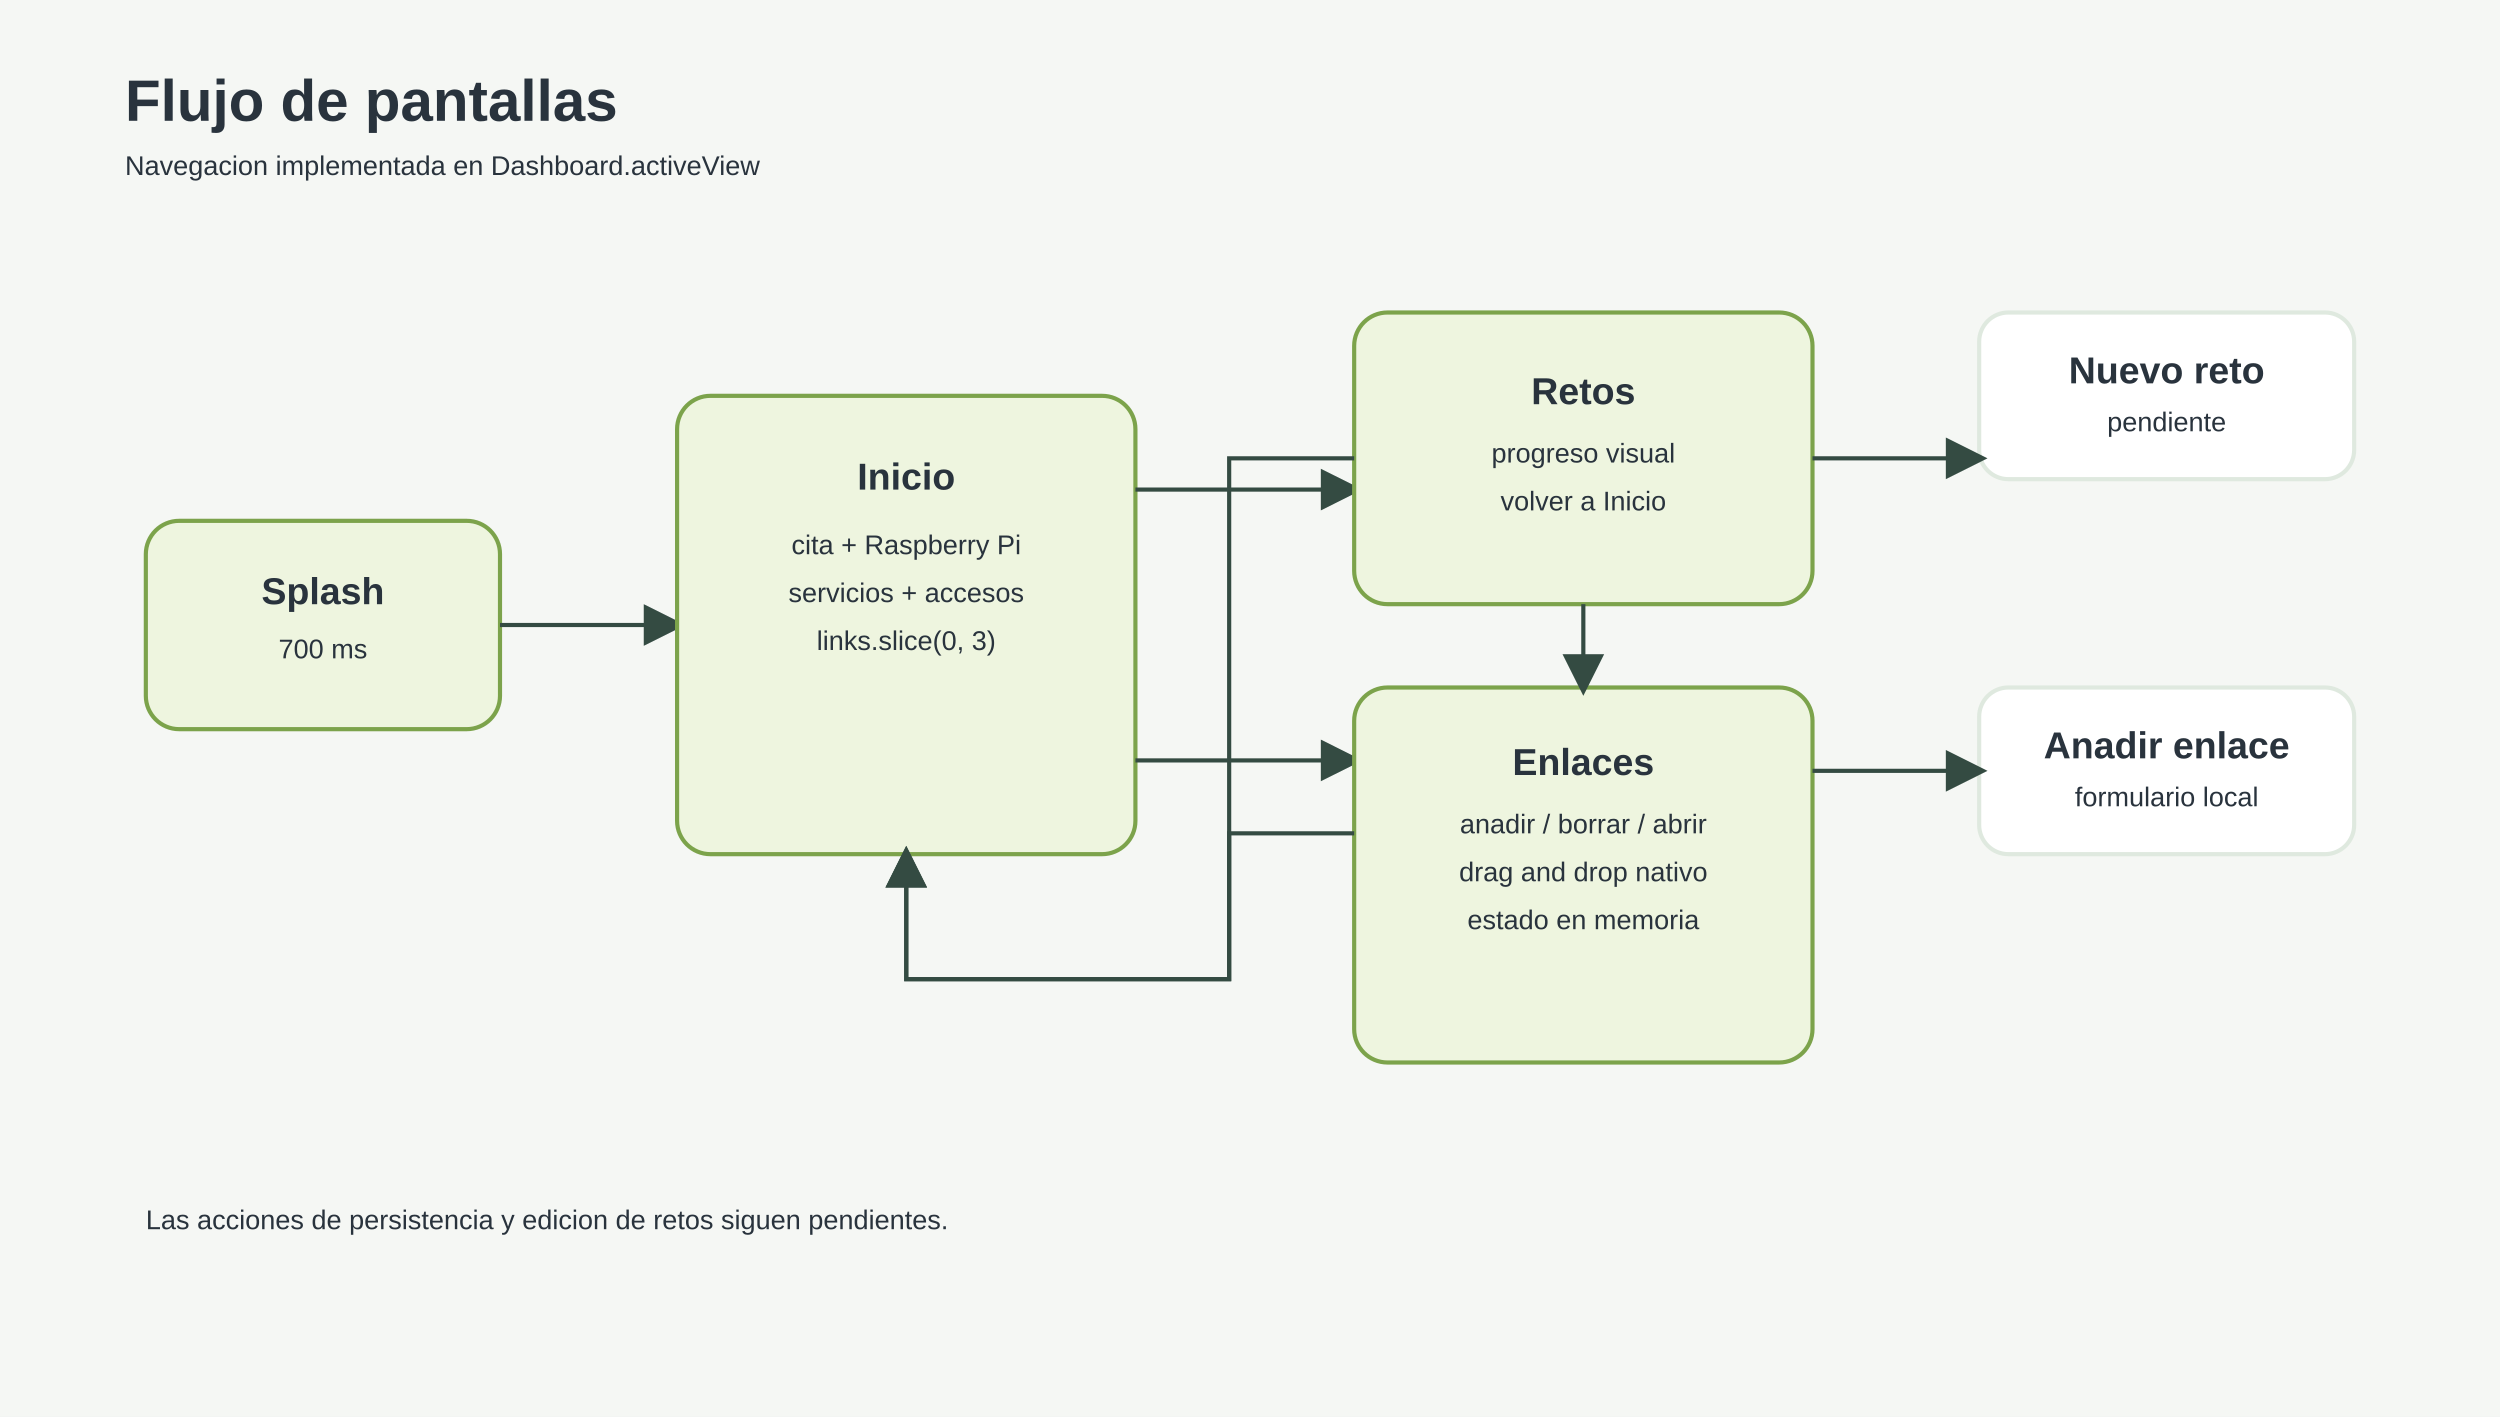
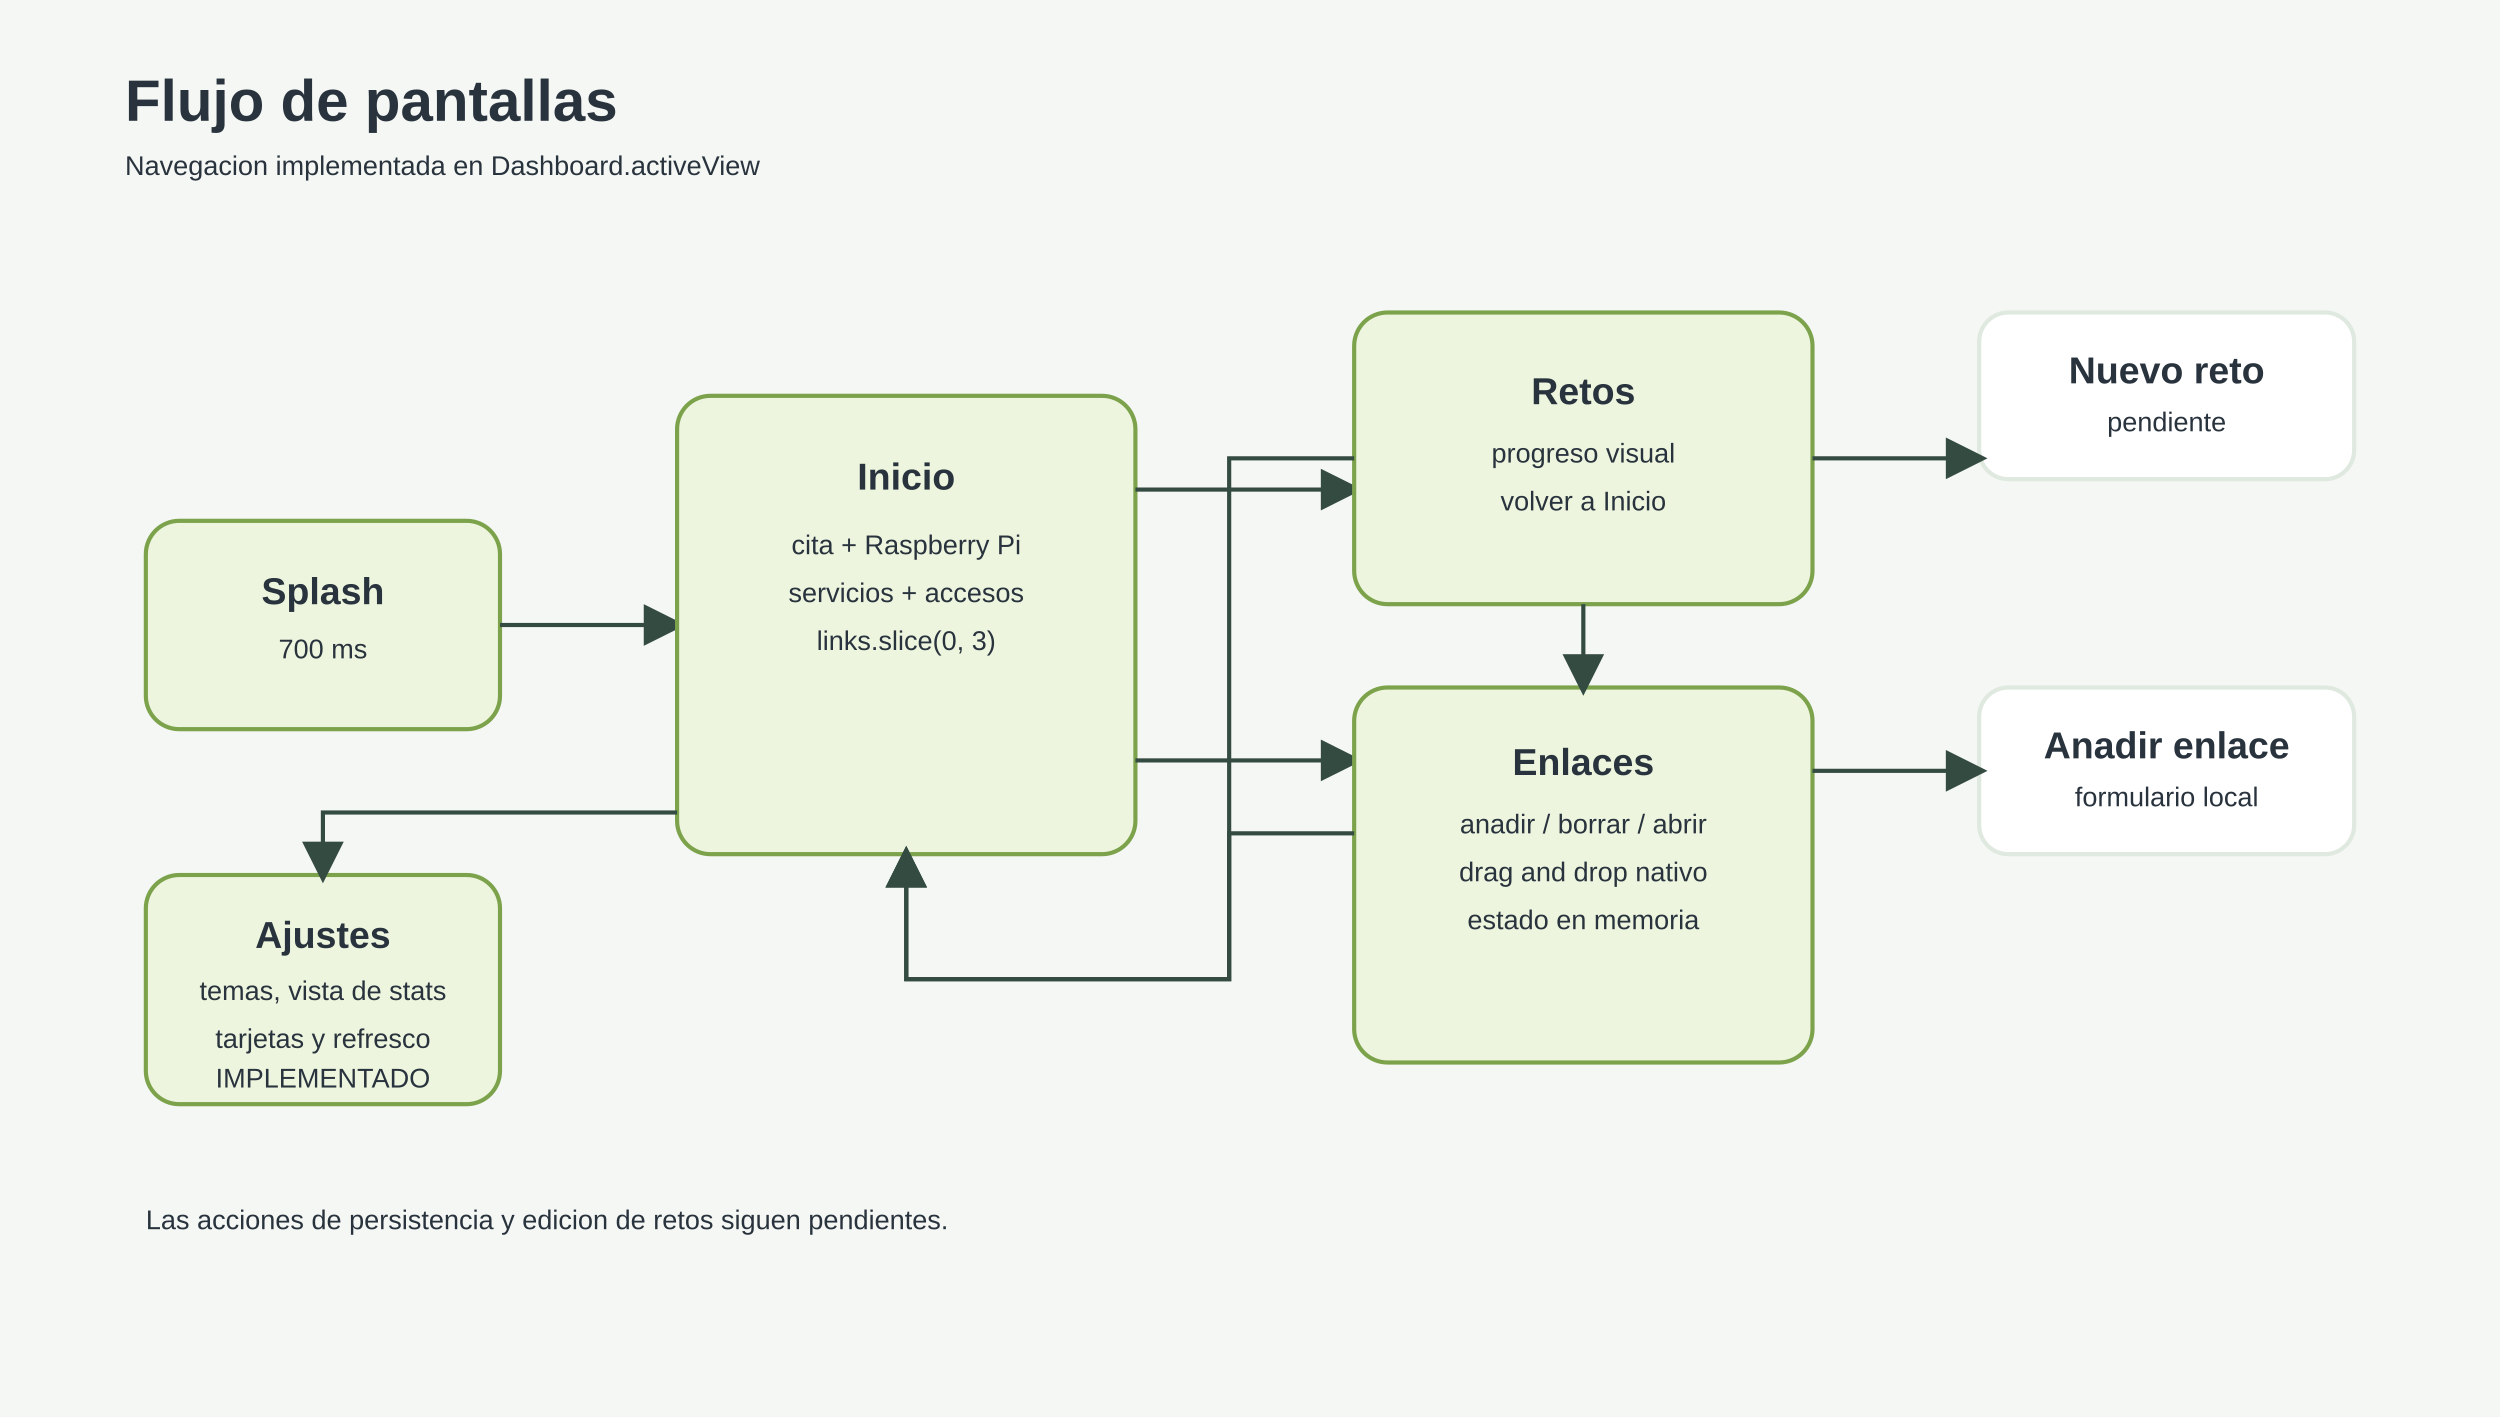
<svg xmlns="http://www.w3.org/2000/svg" viewBox="0 0 1200 680" role="img" aria-labelledby="title desc">
  <defs>
    <marker id="arrow" markerWidth="10" markerHeight="10" refX="8" refY="5" orient="auto">
      <path d="M0 0L10 5L0 10Z" fill="#344b42" />
    </marker>
    <style>text{font-family:Arial,sans-serif;fill:#29333d}.title{font-size:28px;font-weight:700}.label{font-size:18px;font-weight:700}.note{font-size:13px}.screen{fill:#eef5df;stroke:#7ca34b;stroke-width:2}.action{fill:#fff;stroke:#dfe9df;stroke-width:2}.line{stroke:#344b42;stroke-width:2;fill:none;marker-end:url(#arrow)}</style>
  </defs>
  <rect width="1200" height="680" fill="#f5f7f4" />
  <text x="60" y="58" class="title">Flujo de pantallas</text>
  <text x="60" y="84" class="note">Navegacion implementada en Dashboard.activeView</text>
  <rect x="70" y="250" width="170" height="100" rx="16" class="screen" />
  <text x="155" y="290" text-anchor="middle" class="label">Splash</text>
  <text x="155" y="316" text-anchor="middle" class="note">700 ms</text>
  <path d="M240 300H325" class="line" />
  <rect x="325" y="190" width="220" height="220" rx="16" class="screen" />
  <text x="435" y="235" text-anchor="middle" class="label">Inicio</text>
  <text x="435" y="266" text-anchor="middle" class="note">cita + Raspberry Pi</text>
  <text x="435" y="289" text-anchor="middle" class="note">servicios + accesos</text>
  <text x="435" y="312" text-anchor="middle" class="note">links.slice(0, 3)</text>
  <path d="M545 235H650" class="line" />
  <path d="M545 365H650" class="line" />
  <rect x="650" y="150" width="220" height="140" rx="16" class="screen" />
  <text x="760" y="194" text-anchor="middle" class="label">Retos</text>
  <text x="760" y="222" text-anchor="middle" class="note">progreso visual</text>
  <text x="760" y="245" text-anchor="middle" class="note">volver a Inicio</text>
  <rect x="650" y="330" width="220" height="180" rx="16" class="screen" />
  <text x="760" y="372" text-anchor="middle" class="label">Enlaces</text>
  <text x="760" y="400" text-anchor="middle" class="note">anadir / borrar / abrir</text>
  <text x="760" y="423" text-anchor="middle" class="note">drag and drop nativo</text>
  <text x="760" y="446" text-anchor="middle" class="note">estado en memoria</text>
  <rect x="950" y="150" width="180" height="80" rx="14" class="action" />
  <text x="1040" y="184" text-anchor="middle" class="label">Nuevo reto</text>
  <text x="1040" y="207" text-anchor="middle" class="note">pendiente</text>
  <rect x="950" y="330" width="180" height="80" rx="14" class="action" />
  <text x="1040" y="364" text-anchor="middle" class="label">Anadir enlace</text>
  <text x="1040" y="387" text-anchor="middle" class="note">formulario local</text>
  <path d="M870 220H950" class="line" />
  <path d="M870 370H950" class="line" />
  <path d="M760 290V330" class="line" />
  <path d="M650 220H590V470H435V410" class="line" />
  <path d="M650 400H590V470H435V410" class="line" />
  <text x="70" y="590" class="note">Las acciones de persistencia y edicion de retos siguen pendientes.</text>
+   <rect x="70" y="420" width="170" height="110" rx="16" class="screen" />
+   <path d="M325 390H155V420" class="line" />
+   <text x="155" y="455" text-anchor="middle" class="label">Ajustes</text>
+   <text x="155" y="480" text-anchor="middle" class="note">temas, vista de stats</text>
+   <text x="155" y="503" text-anchor="middle" class="note">tarjetas y refresco</text>
+   <text x="155" y="522" text-anchor="middle" class="note">IMPLEMENTADO</text>
</svg>
